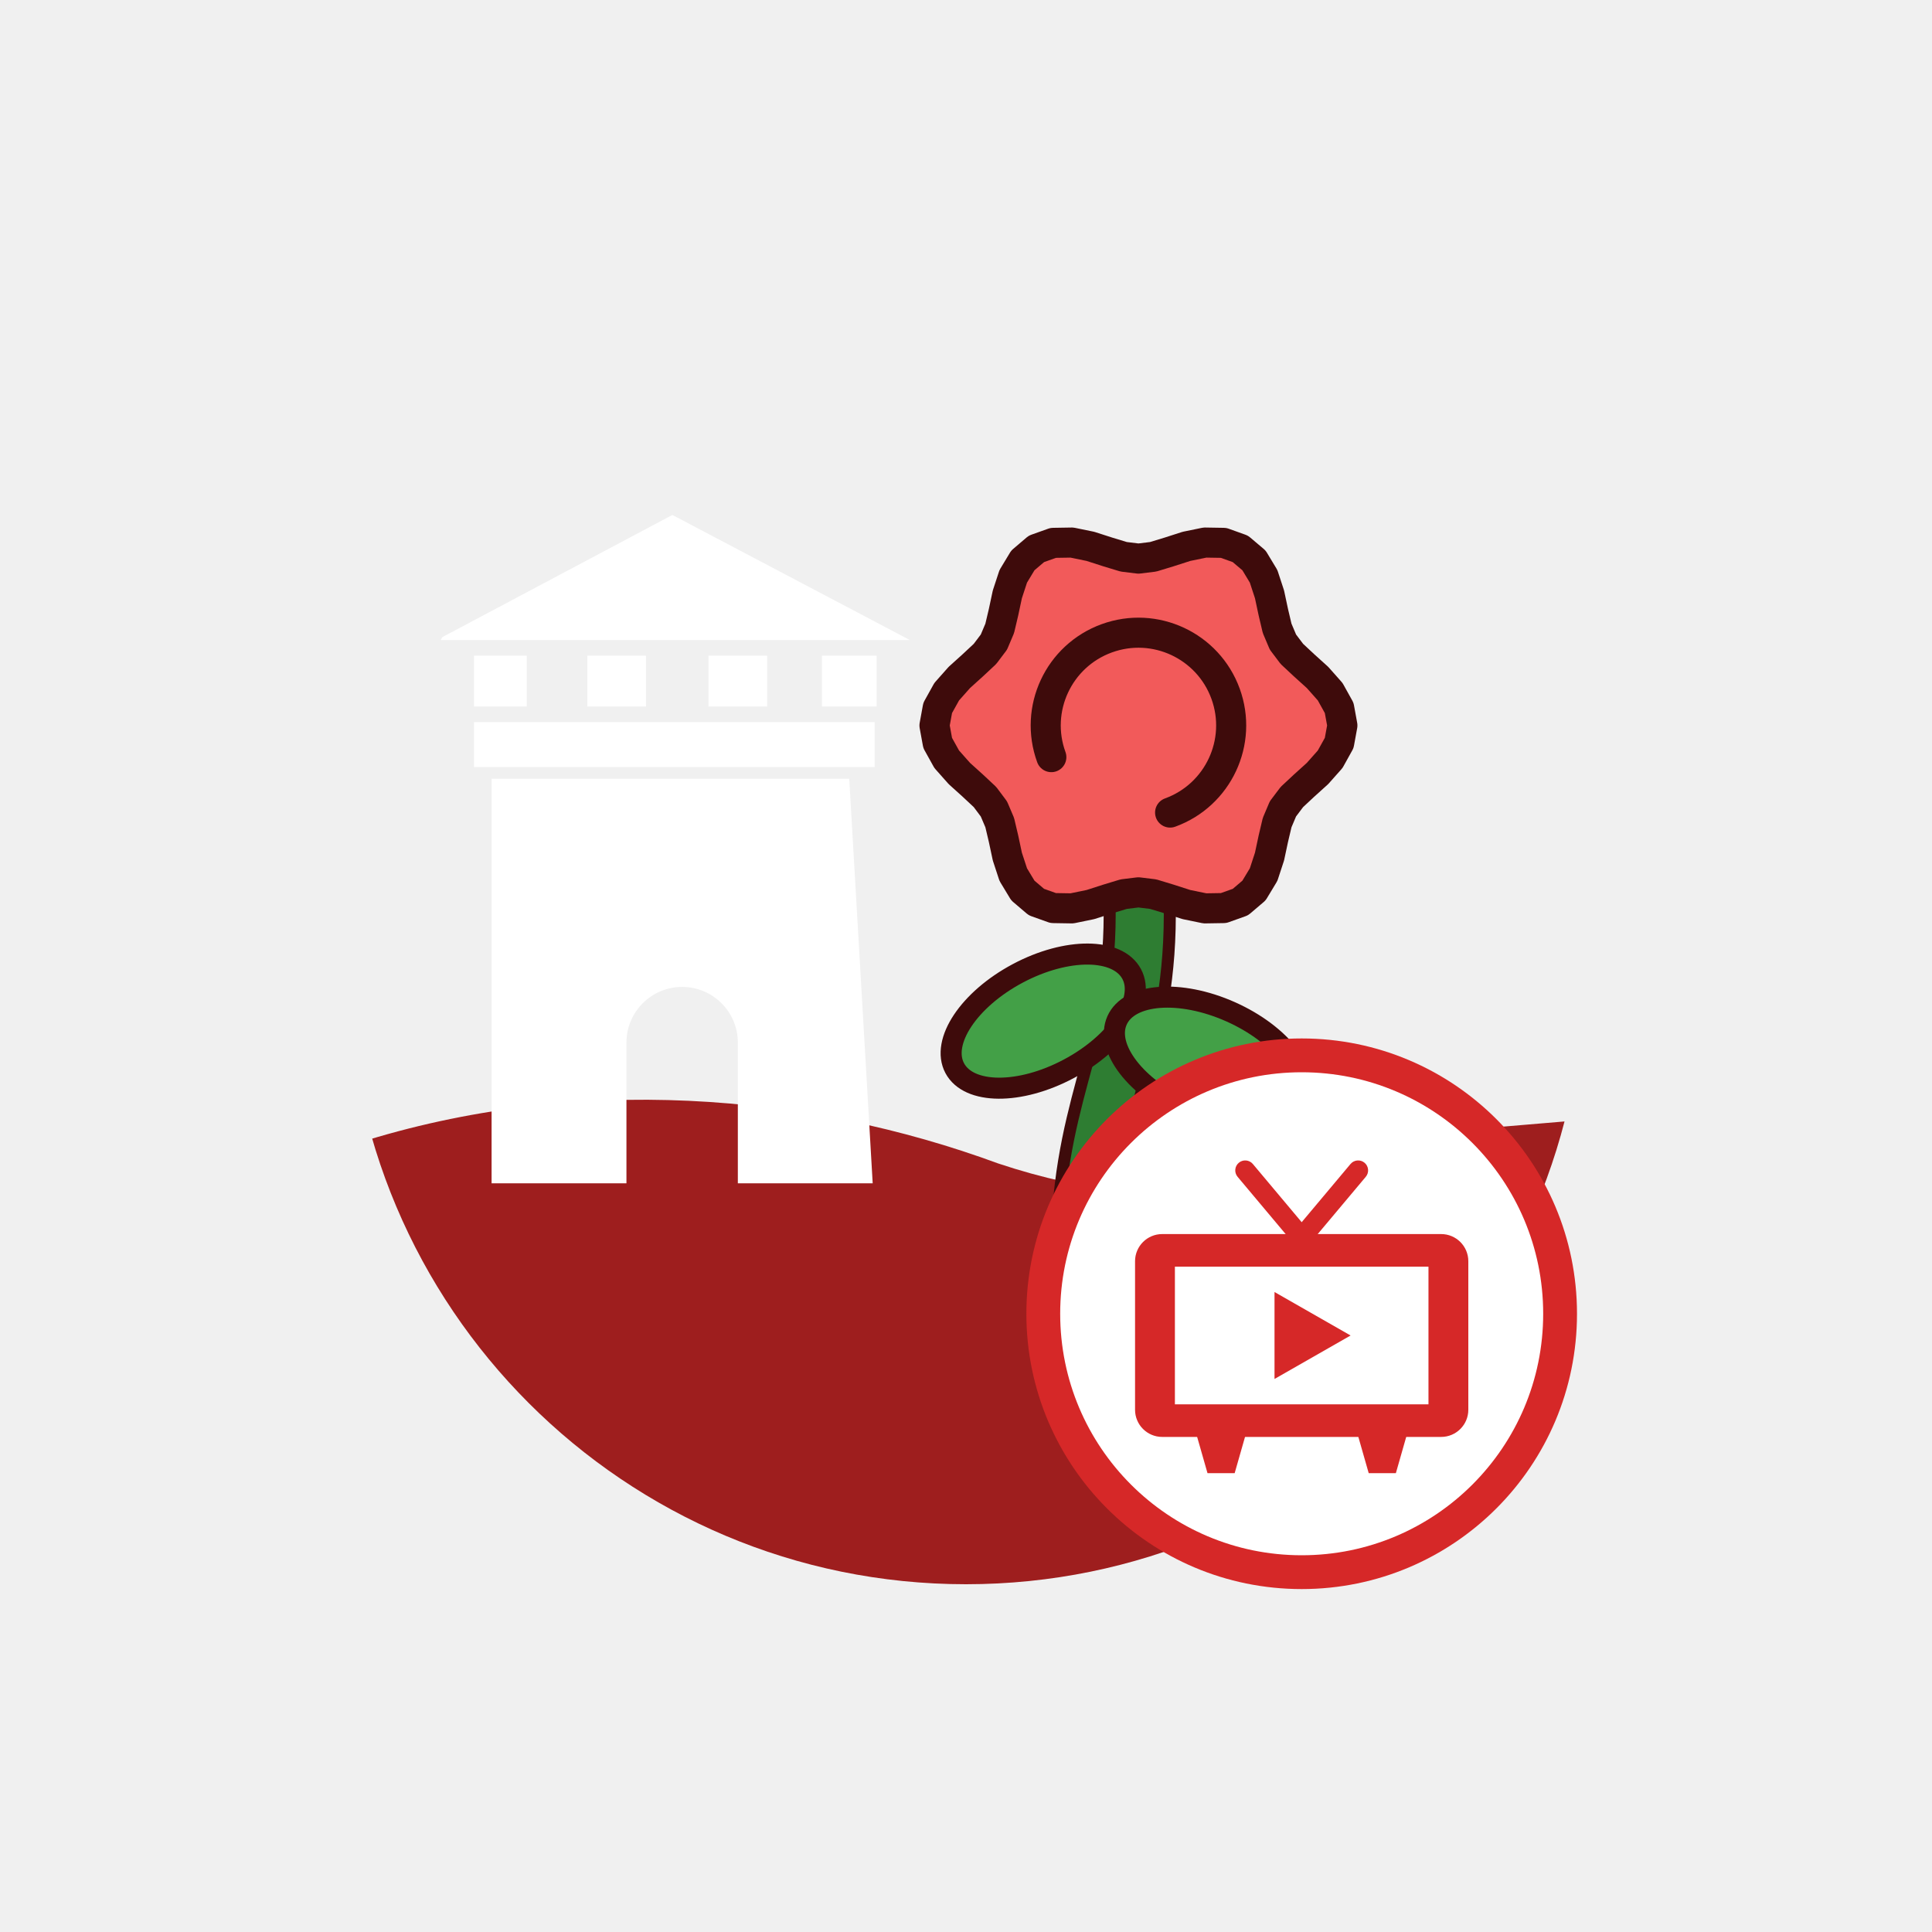
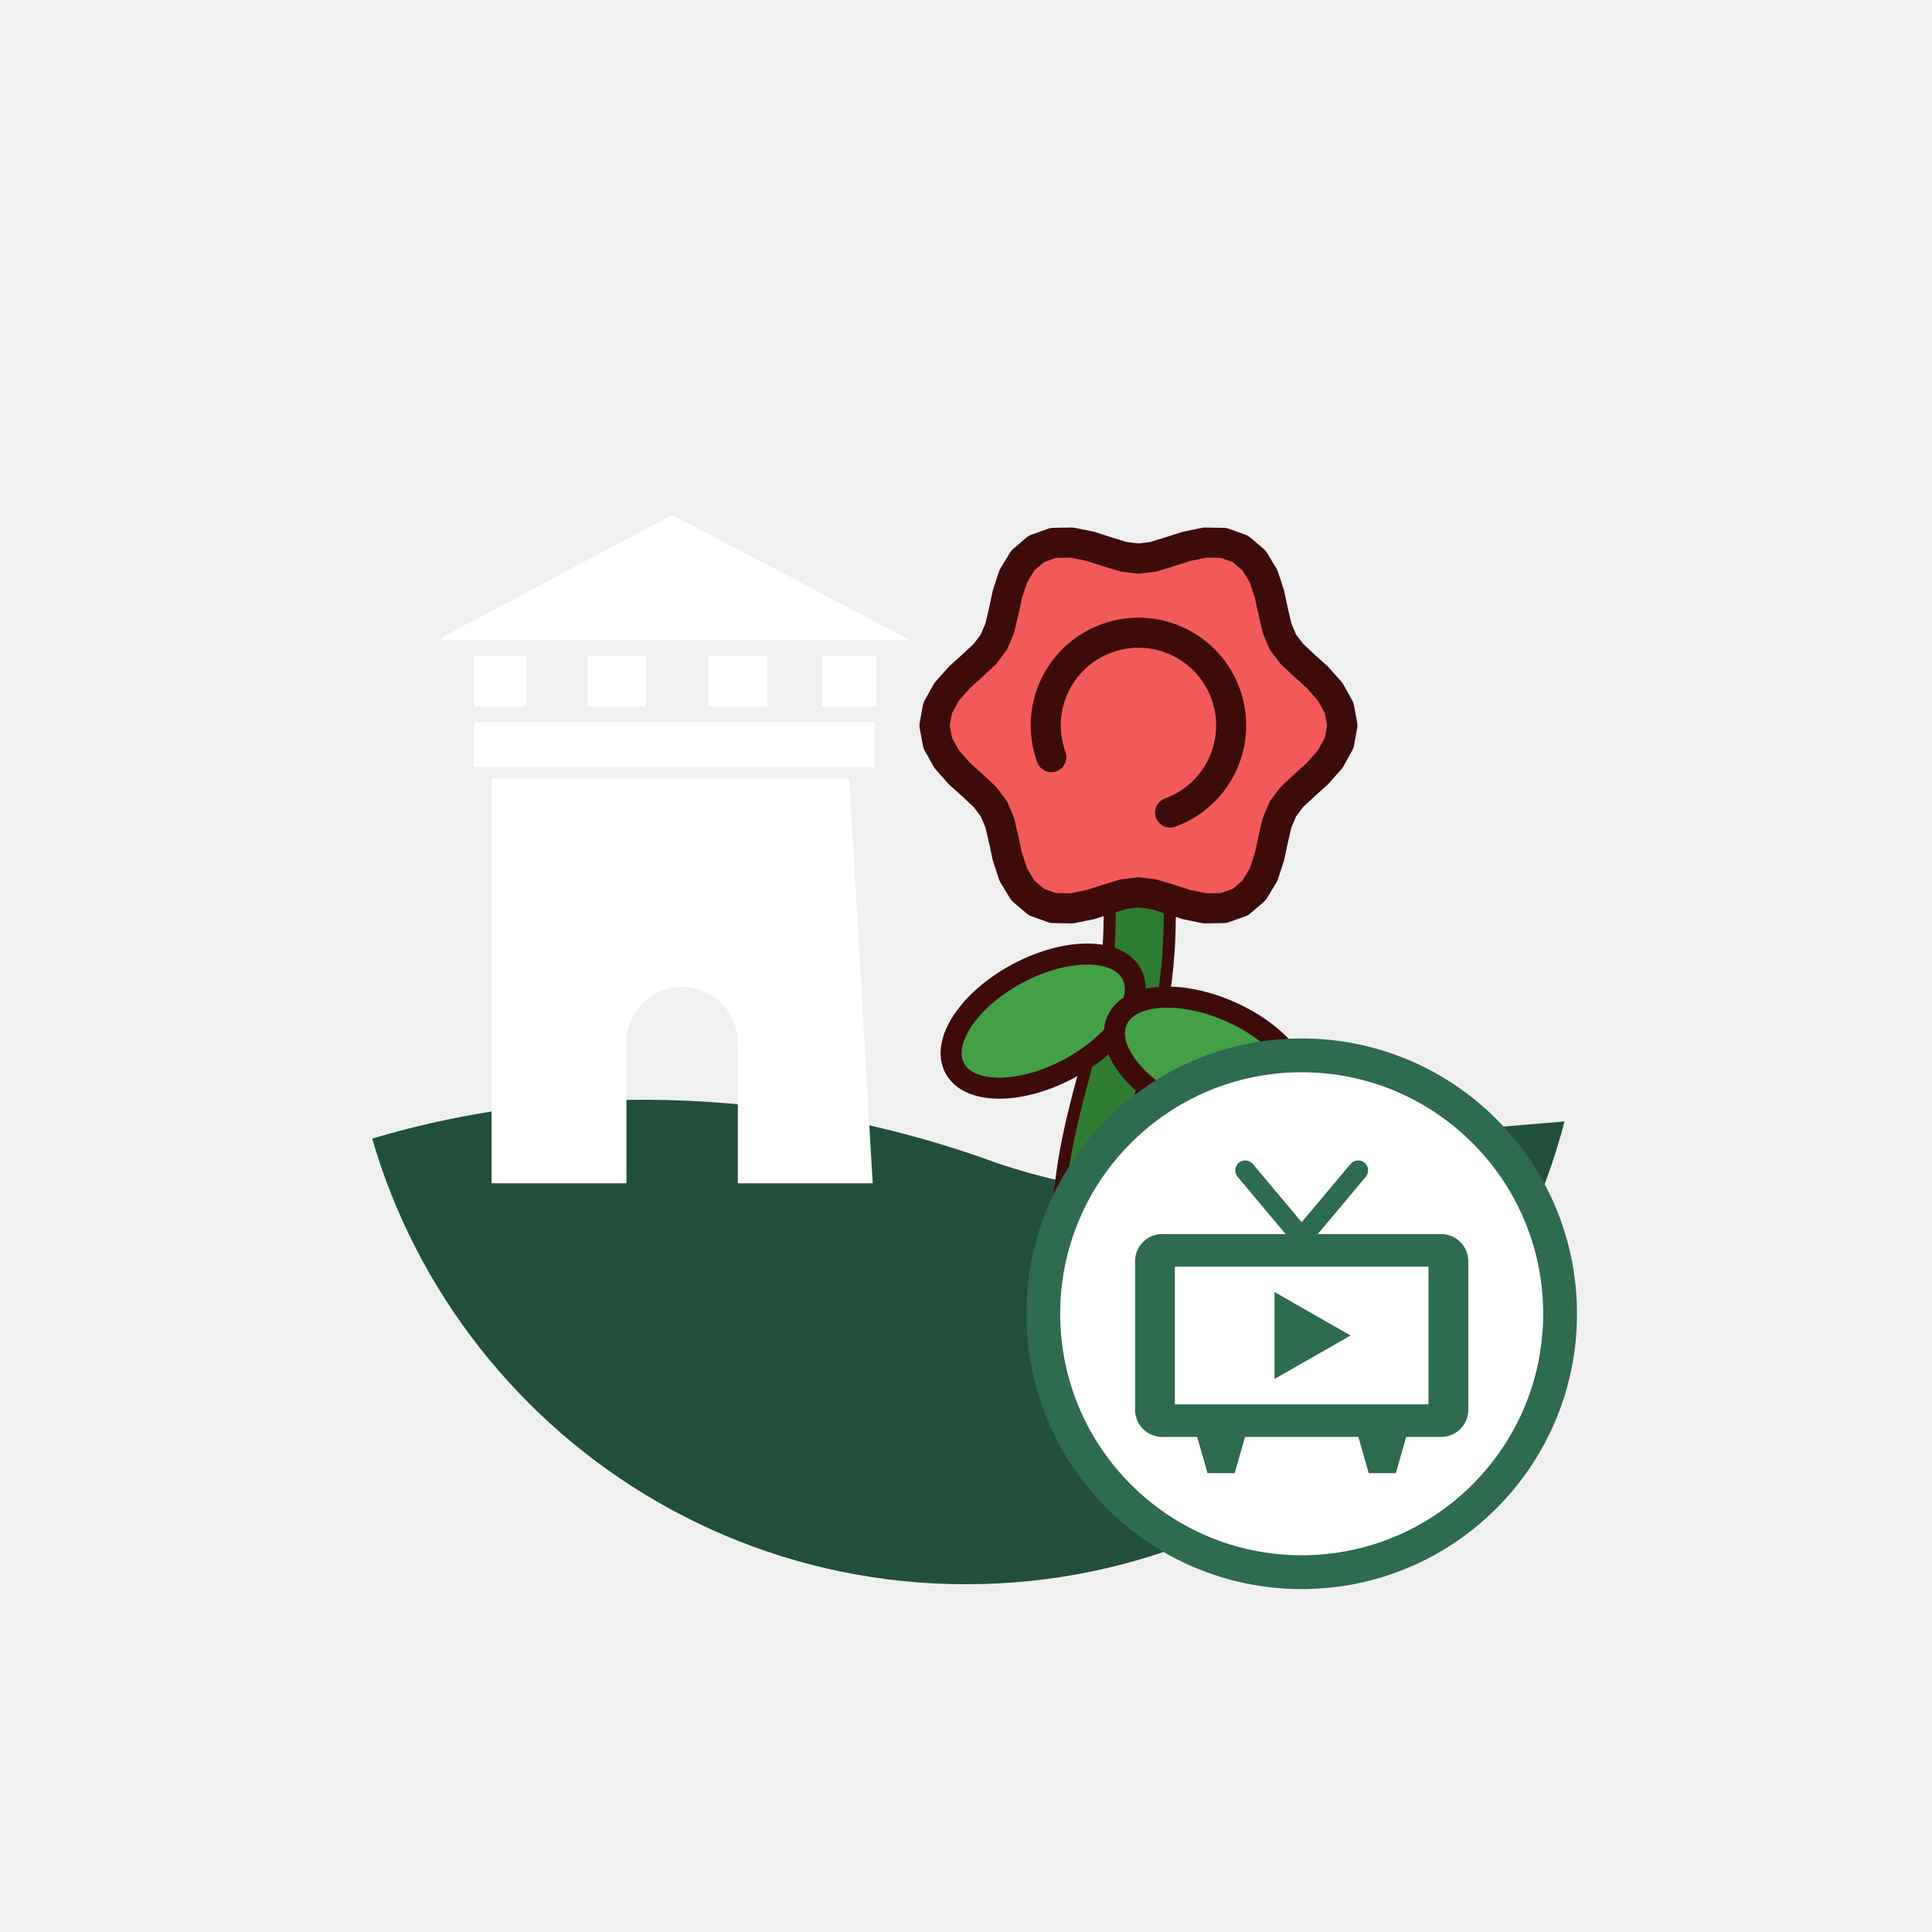
<svg xmlns="http://www.w3.org/2000/svg" viewBox="0 0 1024 1024" width="1024" height="1024">
  <g transform="translate(512 512) scale(0.64) translate(-512 -512)">
    <defs>
      <clipPath id="feld">
        <circle cx="512" cy="512" r="512" />
      </clipPath>
    </defs>
    <g clip-path="url(#feld)">
      <g transform="translate(24 14) scale(0.83)">
-         <path fill="#9E1E1E" d="M-300 797 L-20 777 C 200 707 430 727 620 797 C 800 857 920 817 1044 767 L1400 737 V1400 H-300 Z" />
+         <path fill="#224F3A" d="M-300 797 L-20 777 C 200 707 430 727 620 797 C 800 857 920 817 1044 767 L1400 737 V1400 H-300 Z" />
        <g transform="translate(24.9 116.8) scale(1.95)">
          <path fill="#FFFFFF" fill-rule="evenodd" d="M138.5 17L18 81H260Z M37 89H243V115H37Z M64 89V115H95V89Z M125 89V115H157V89Z M187 89V115H215V89Z M37 123H242V146H37Z M46 152H229L241 359H46Z M115 359V287A28.5 28.5 0 0 1 172 287V359Z" />
        </g>
        <path d="M760 508 C 770 665 720 715 710 845" fill="none" stroke="#3E0B0B" stroke-width="72" stroke-linecap="round" />
        <path d="M760 508 C 770 665 720 715 710 845" fill="none" stroke="#2E7D32" stroke-width="48" stroke-linecap="round" />
        <ellipse cx="665" cy="655" rx="100" ry="54" transform="rotate(-28 665 655)" fill="#43A047" stroke="#3E0B0B" stroke-width="21" />
        <ellipse cx="830" cy="695" rx="100" ry="54" transform="rotate(24 830 695)" fill="#43A047" stroke="#3E0B0B" stroke-width="21" />
        <path d="M963.5 360.0 L960.3 377.5 L951.3 393.7 L938.7 407.9 L925.2 420.1 L913.1 431.4 L904.2 443.2 L898.4 456.9 L894.6 473.0 L890.8 490.8 L884.9 508.8 L875.3 524.7 L861.8 536.2 L845.0 542.2 L826.4 542.5 L807.9 538.7 L790.5 533.1 L774.7 528.3 L760.0 526.5 L745.3 528.3 L729.5 533.1 L712.1 538.7 L693.6 542.5 L675.0 542.2 L658.2 536.2 L644.7 524.7 L635.1 508.8 L629.2 490.8 L625.4 473.0 L621.6 456.9 L615.8 443.3 L606.9 431.4 L594.8 420.1 L581.3 407.9 L568.7 393.7 L559.7 377.5 L556.5 360.0 L559.7 342.5 L568.7 326.3 L581.3 312.1 L594.8 299.9 L606.9 288.6 L615.8 276.8 L621.6 263.1 L625.4 247.0 L629.2 229.2 L635.1 211.2 L644.7 195.3 L658.2 183.8 L675.0 177.8 L693.6 177.5 L712.1 181.3 L729.5 186.9 L745.3 191.7 L760.0 193.5 L774.7 191.7 L790.5 186.9 L807.9 181.3 L826.4 177.5 L845.0 177.8 L861.7 183.8 L875.3 195.3 L884.9 211.2 L890.8 229.2 L894.6 247.0 L898.4 263.1 L904.2 276.8 L913.1 288.6 L925.2 299.9 L938.7 312.1 L951.3 326.3 L960.3 342.5 L963.5 360.0Z" fill="#F25A5A" stroke="#3E0B0B" stroke-width="30" stroke-linejoin="round" />
        <path d="M673.1 391.6 A92.5 92.5 0 1 1 791.6 446.9" fill="none" stroke="#3E0B0B" stroke-width="30" stroke-linecap="round" />
      </g>
    </g>
-     <circle cx="790" cy="800" r="228" fill="#D62828" />
+     <circle cx="790" cy="800" r="228" fill="#2E6B4F" />
    <circle cx="790" cy="800" r="200" fill="#FFFFFF" />
-     <g transform="translate(640.0 650.0) scale(0.75)" fill="#D62828">
+     <g transform="translate(640.0 650.0) scale(0.75)" fill="#2E6B4F">
      <rect x="189" y="8" width="22" height="112" rx="11" transform="rotate(-40 200 116)" />
      <rect x="189" y="8" width="22" height="112" rx="11" transform="rotate(40 200 116)" />
      <path fill-rule="evenodd" d="M46 112 H354 A30 30 0 0 1 384 142 V306 A30 30 0 0 1 354 336 H46 A30 30 0 0 1 16 306 V142 A30 30 0 0 1 46 112 Z M60 148 V300 H340 V148 Z" />
      <path d="M170 176 L170 272 L254 224 Z" />
      <path d="M84 334 H138 L126 376 H96 Z" />
      <path d="M262 334 H316 L304 376 H274 Z" />
    </g>
  </g>
</svg>
